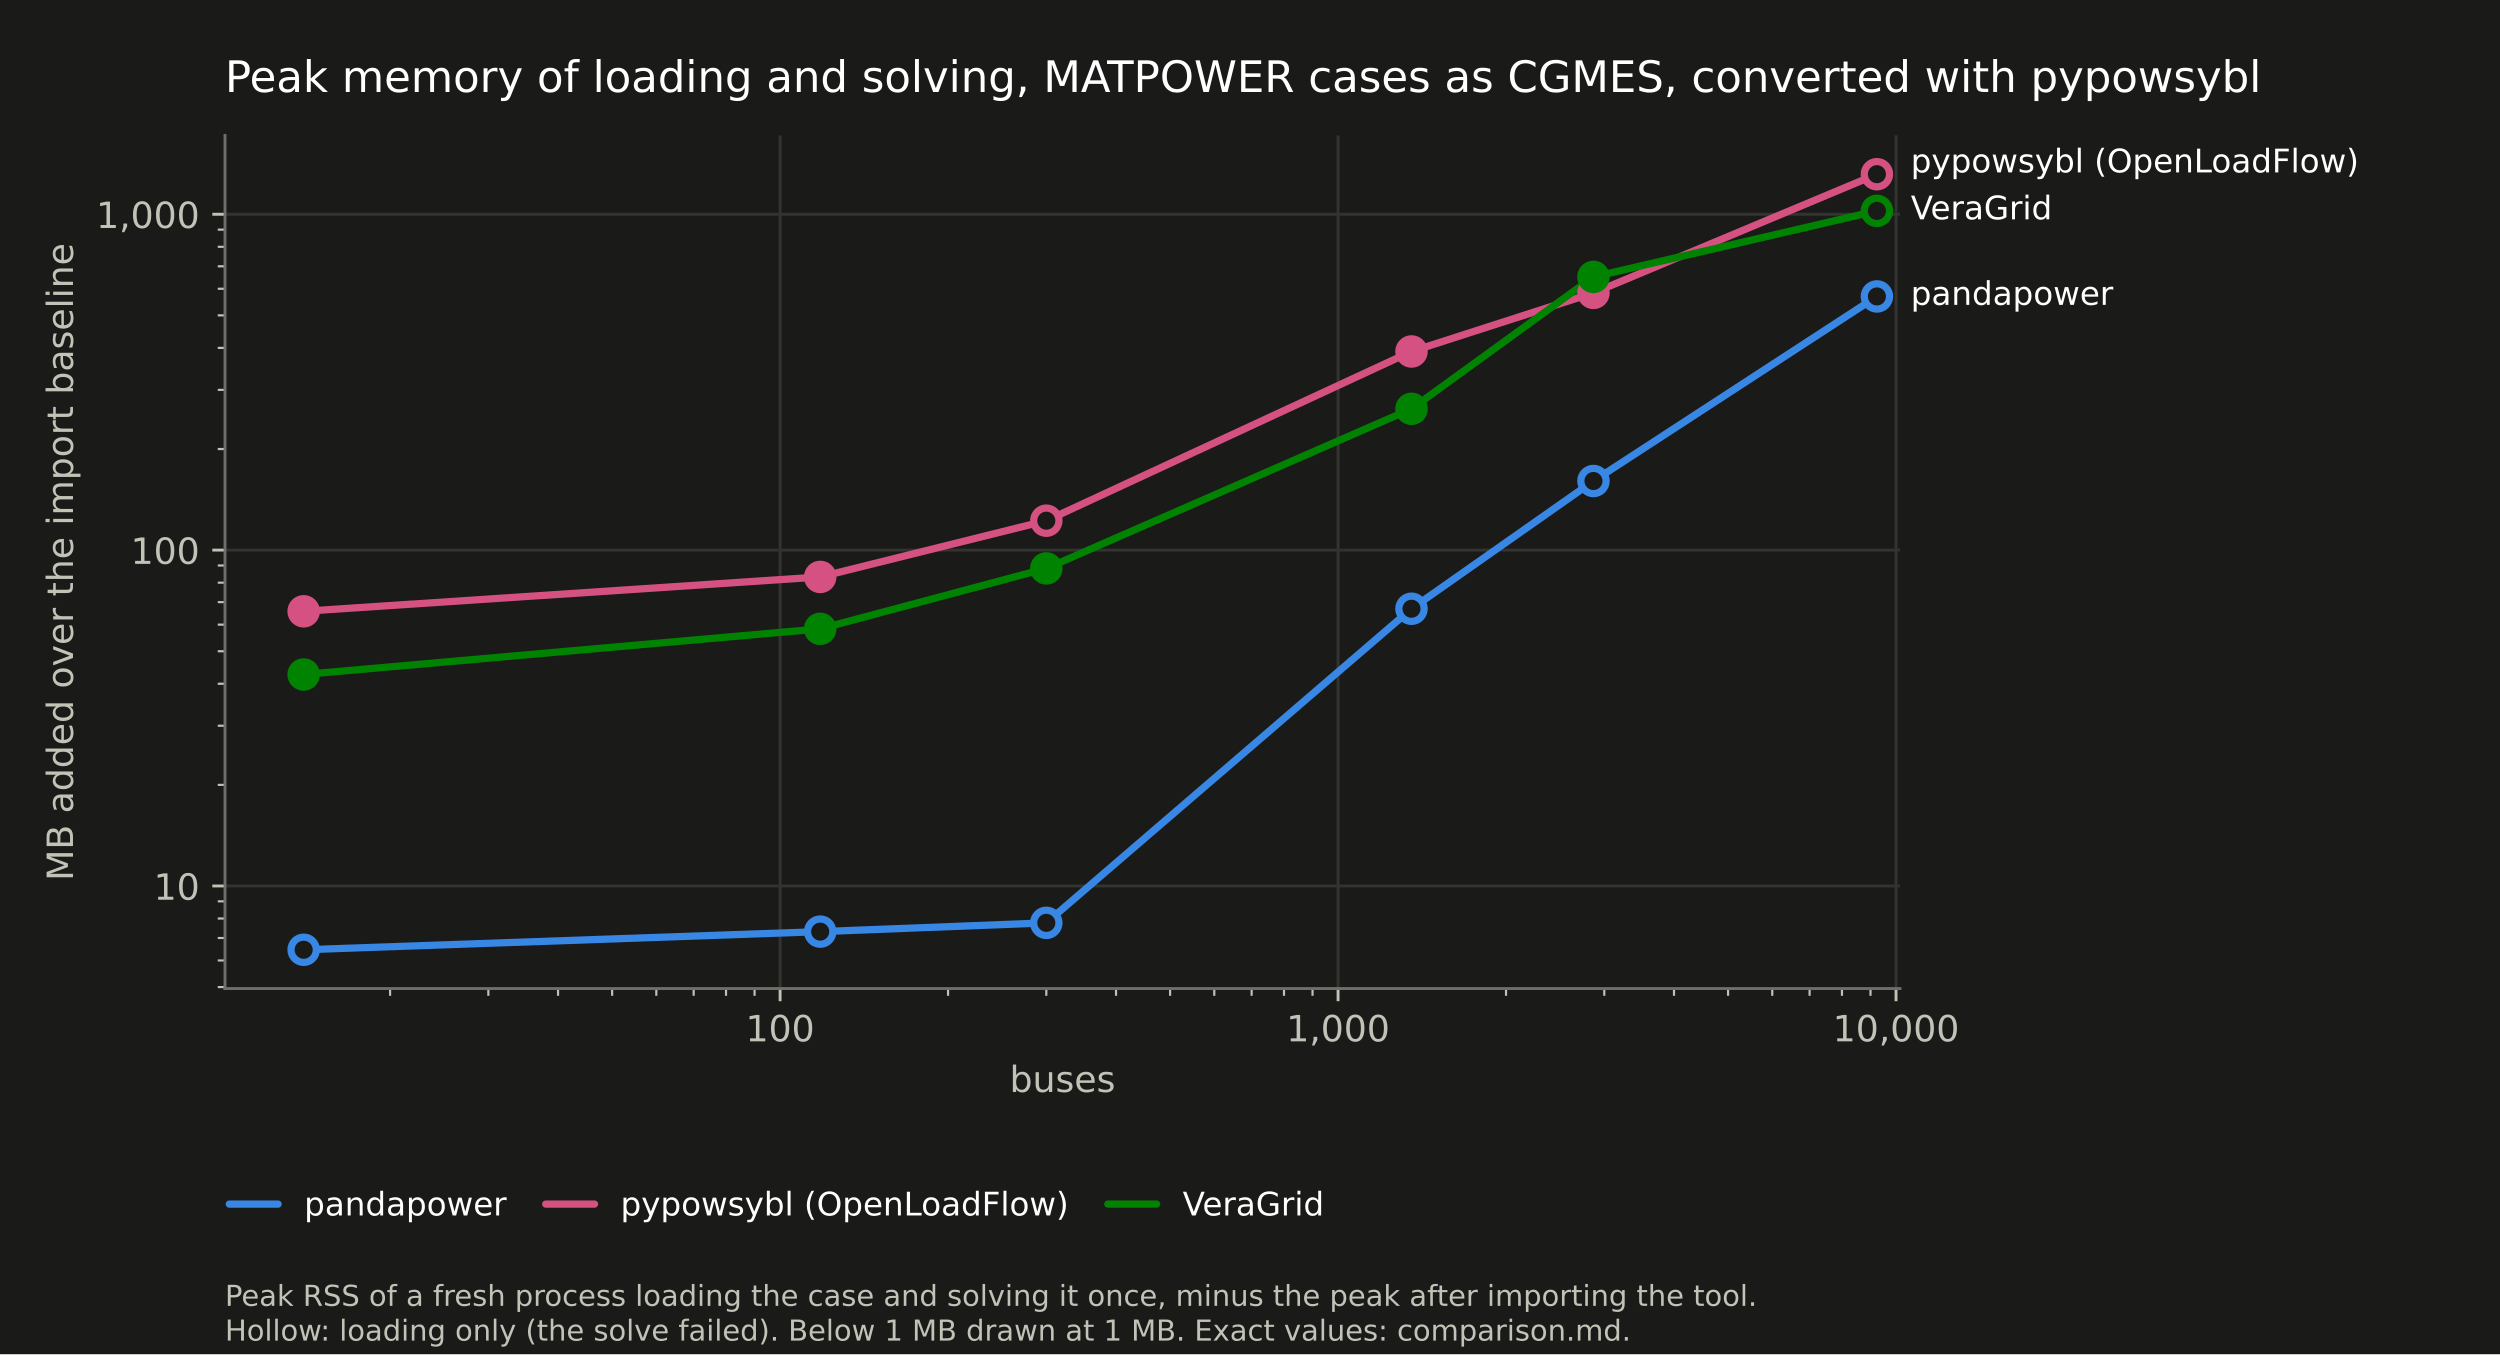
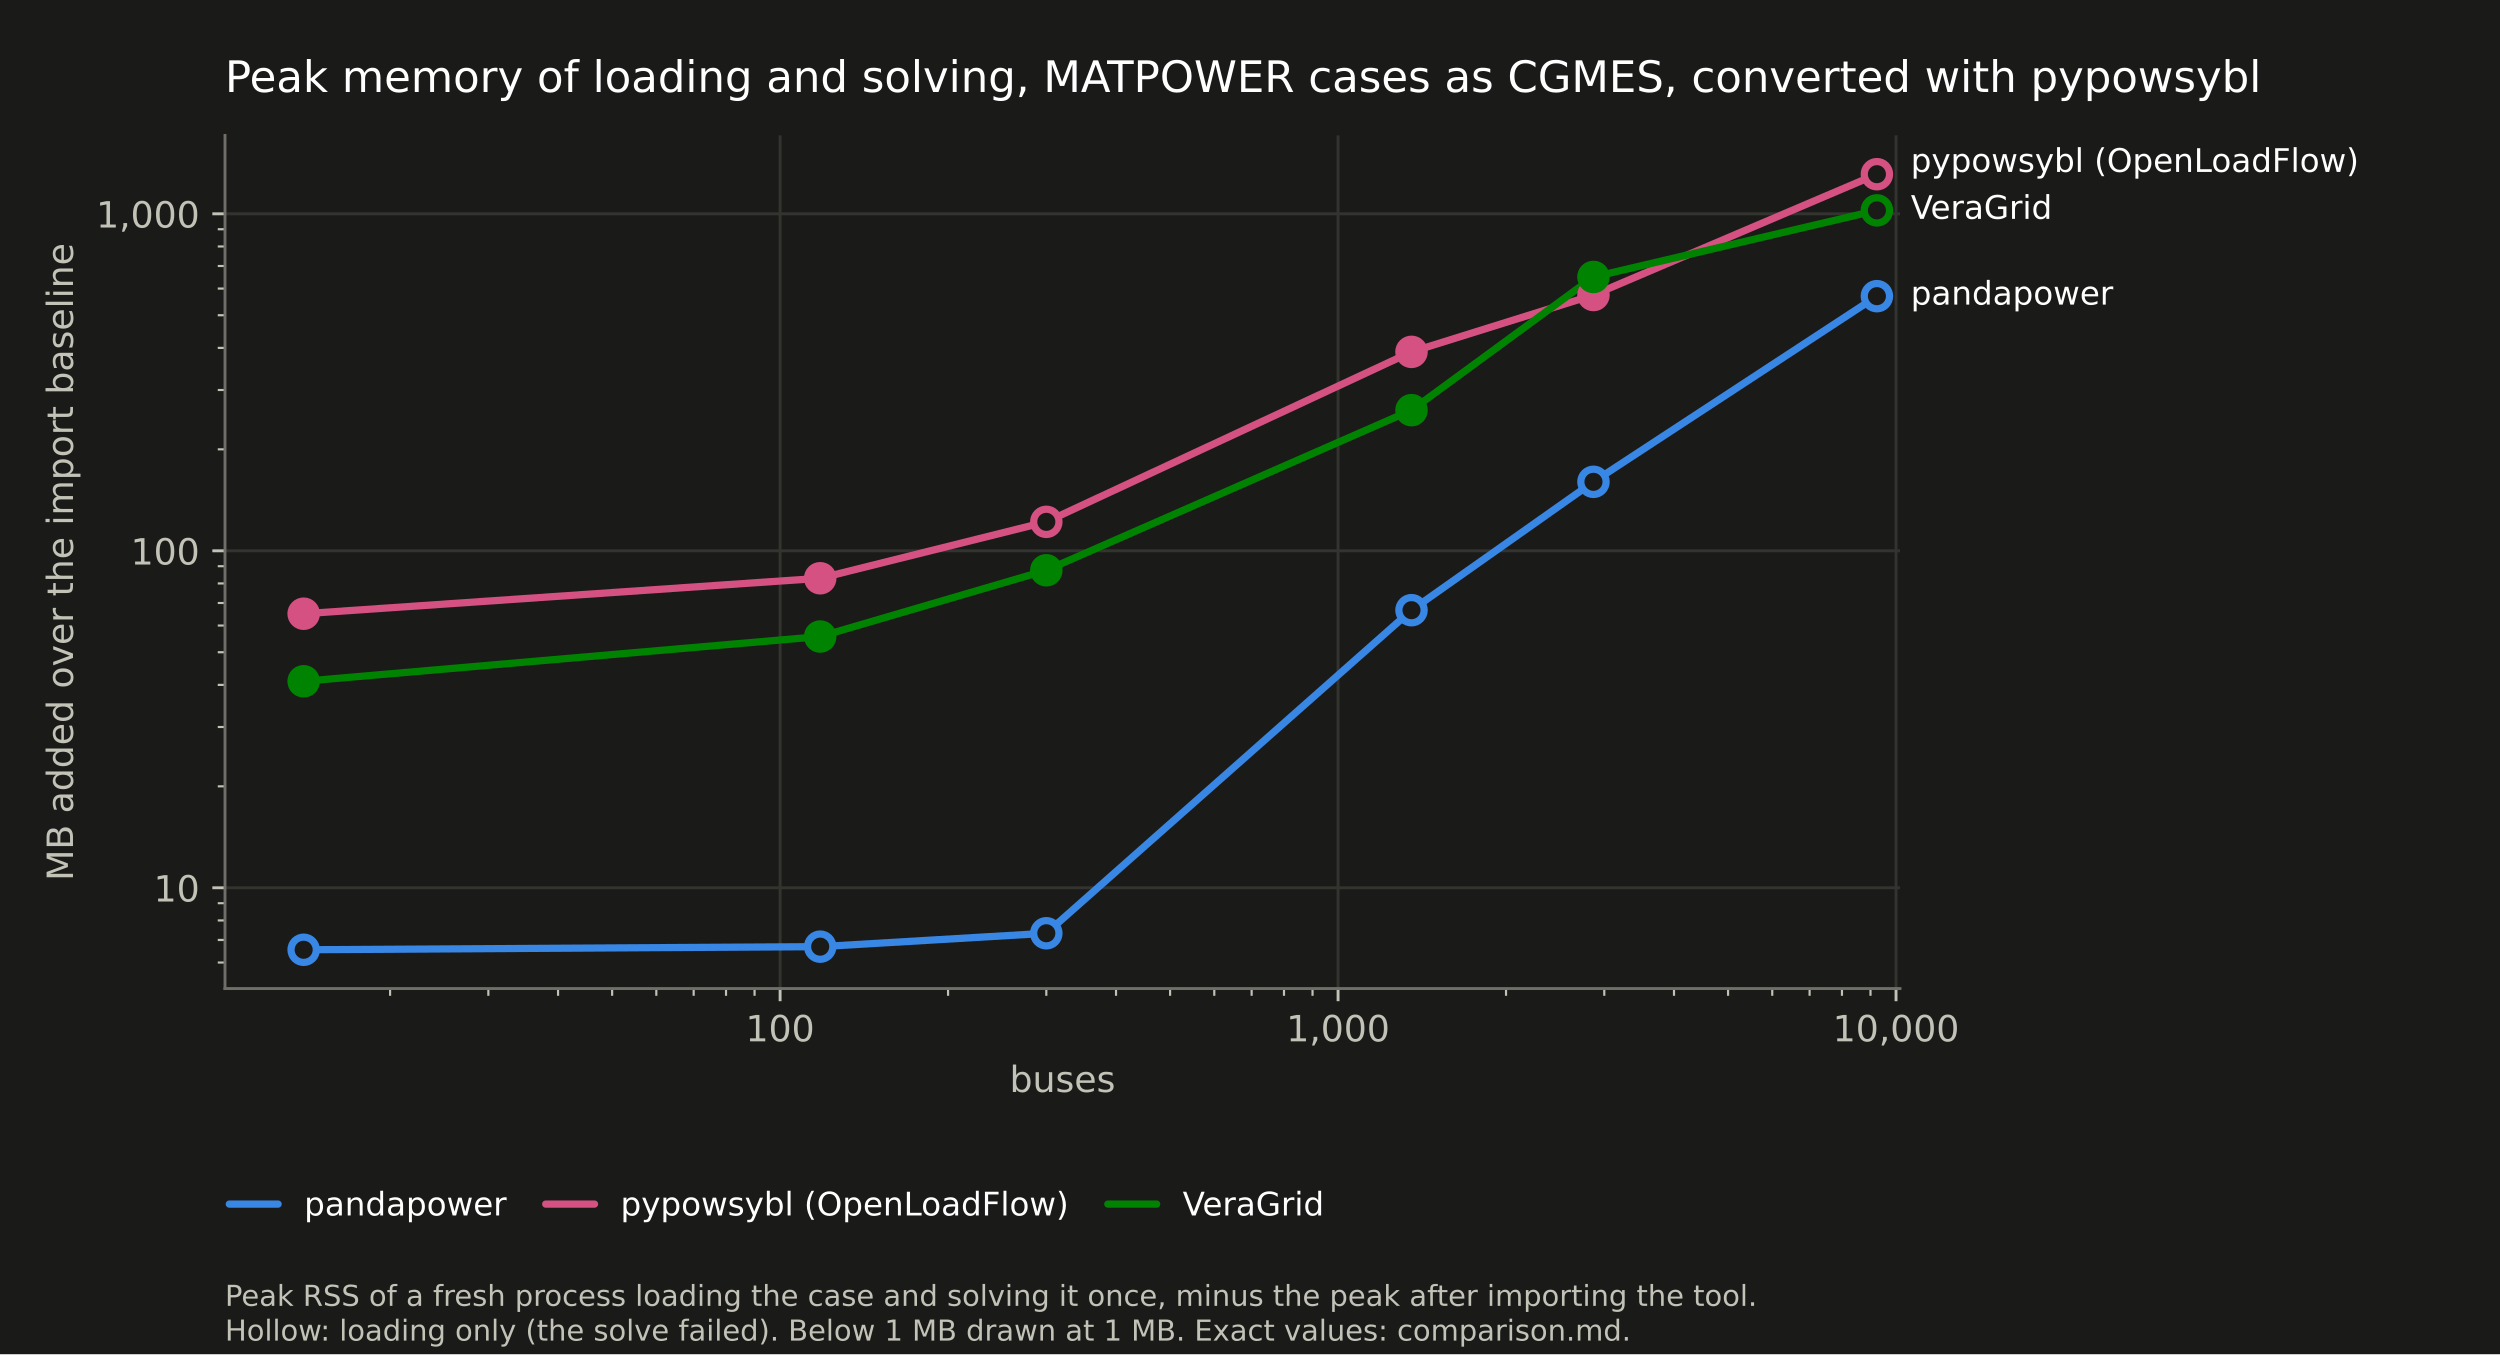
<svg xmlns="http://www.w3.org/2000/svg" xmlns:xlink="http://www.w3.org/1999/xlink" width="691.2pt" height="374.4pt" viewBox="0 0 691.2 374.4" version="1.1">
  <defs>
    <style type="text/css">*{stroke-linejoin: round; stroke-linecap: butt}</style>
  </defs>
  <g id="figure_1">
    <g id="patch_1">
      <path d="M 0 374.4  L 691.2 374.4  L 691.2 0  L 0 0  z " style="fill: #1a1a19" />
    </g>
    <g id="axes_1">
      <g id="patch_2">
        <path d="M 62.208 273.312  L 525.312 273.312  L 525.312 37.44  L 62.208 37.44  z " style="fill: #1a1a19" />
      </g>
      <g id="matplotlib.axis_1">
        <g id="xtick_1">
          <g id="line2d_1">
-             <path d="M 215.681 273.312  L 215.681 37.44  " clip-path="url(#p12808e90e9)" style="fill: none; stroke: #33332f; stroke-width: 0.8; stroke-linecap: square" />
+             <path d="M 215.681 273.312  L 215.681 37.44  " clip-path="url(#pf1d1d335ea)" style="fill: none; stroke: #33332f; stroke-width: 0.8; stroke-linecap: square" />
          </g>
          <g id="line2d_2">
            <defs>
-               <path id="ma8f146305a" d="M 0 0  L 0 3.5  " style="stroke: #c3c2b7; stroke-width: 0.8" />
+               <path id="m7e076abfb0" d="M 0 0  L 0 3.5  " style="stroke: #c3c2b7; stroke-width: 0.8" />
            </defs>
            <g>
-               <use xlink:href="#ma8f146305a" x="215.681" y="273.312" style="fill: #c3c2b7; stroke: #c3c2b7; stroke-width: 0.8" />
+               <use xlink:href="#m7e076abfb0" x="215.681" y="273.312" style="fill: #c3c2b7; stroke: #c3c2b7; stroke-width: 0.8" />
            </g>
          </g>
          <g id="text_1">
            <text style="font-size: 10px; font-family: 'DejaVu Sans', 'Bitstream Vera Sans', 'Computer Modern Sans Serif', 'Lucida Grande', 'Verdana', 'Geneva', 'Lucid', 'Arial', 'Helvetica', 'Avant Garde', sans-serif; text-anchor: middle; fill: #c3c2b7" x="215.681" y="287.91" transform="rotate(-0 215.6808 287.9097)">100</text>
          </g>
        </g>
        <g id="xtick_2">
          <g id="line2d_3">
-             <path d="M 369.948 273.312  L 369.948 37.44  " clip-path="url(#p12808e90e9)" style="fill: none; stroke: #33332f; stroke-width: 0.8; stroke-linecap: square" />
+             <path d="M 369.948 273.312  L 369.948 37.44  " clip-path="url(#pf1d1d335ea)" style="fill: none; stroke: #33332f; stroke-width: 0.8; stroke-linecap: square" />
          </g>
          <g id="line2d_4">
            <g>
-               <use xlink:href="#ma8f146305a" x="369.948" y="273.312" style="fill: #c3c2b7; stroke: #c3c2b7; stroke-width: 0.8" />
+               <use xlink:href="#m7e076abfb0" x="369.948" y="273.312" style="fill: #c3c2b7; stroke: #c3c2b7; stroke-width: 0.8" />
            </g>
          </g>
          <g id="text_2">
            <text style="font-size: 10px; font-family: 'DejaVu Sans', 'Bitstream Vera Sans', 'Computer Modern Sans Serif', 'Lucida Grande', 'Verdana', 'Geneva', 'Lucid', 'Arial', 'Helvetica', 'Avant Garde', sans-serif; text-anchor: middle; fill: #c3c2b7" x="369.948" y="287.91" transform="rotate(-0 369.9479 287.9097)">1,000</text>
          </g>
        </g>
        <g id="xtick_3">
          <g id="line2d_5">
-             <path d="M 524.215 273.312  L 524.215 37.44  " clip-path="url(#p12808e90e9)" style="fill: none; stroke: #33332f; stroke-width: 0.8; stroke-linecap: square" />
+             <path d="M 524.215 273.312  L 524.215 37.44  " clip-path="url(#pf1d1d335ea)" style="fill: none; stroke: #33332f; stroke-width: 0.8; stroke-linecap: square" />
          </g>
          <g id="line2d_6">
            <g>
-               <use xlink:href="#ma8f146305a" x="524.215" y="273.312" style="fill: #c3c2b7; stroke: #c3c2b7; stroke-width: 0.8" />
+               <use xlink:href="#m7e076abfb0" x="524.215" y="273.312" style="fill: #c3c2b7; stroke: #c3c2b7; stroke-width: 0.8" />
            </g>
          </g>
          <g id="text_3">
            <text style="font-size: 10px; font-family: 'DejaVu Sans', 'Bitstream Vera Sans', 'Computer Modern Sans Serif', 'Lucida Grande', 'Verdana', 'Geneva', 'Lucid', 'Arial', 'Helvetica', 'Avant Garde', sans-serif; text-anchor: middle; fill: #c3c2b7" x="524.215" y="287.91" transform="rotate(-0 524.2149 287.9097)">10,000</text>
          </g>
        </g>
        <g id="xtick_4">
          <g id="line2d_7">
            <defs>
-               <path id="m2ce867ebdd" d="M 0 0  L 0 2  " style="stroke: #c3c2b7; stroke-width: 0.6" />
+               <path id="m2b55668c62" d="M 0 0  L 0 2  " style="stroke: #c3c2b7; stroke-width: 0.6" />
            </defs>
            <g>
-               <use xlink:href="#m2ce867ebdd" x="107.853" y="273.312" style="fill: #c3c2b7; stroke: #c3c2b7; stroke-width: 0.6" />
+               <use xlink:href="#m2b55668c62" x="107.853" y="273.312" style="fill: #c3c2b7; stroke: #c3c2b7; stroke-width: 0.6" />
            </g>
          </g>
        </g>
        <g id="xtick_5">
          <g id="line2d_8">
            <g>
-               <use xlink:href="#m2ce867ebdd" x="135.018" y="273.312" style="fill: #c3c2b7; stroke: #c3c2b7; stroke-width: 0.6" />
+               <use xlink:href="#m2b55668c62" x="135.018" y="273.312" style="fill: #c3c2b7; stroke: #c3c2b7; stroke-width: 0.6" />
            </g>
          </g>
        </g>
        <g id="xtick_6">
          <g id="line2d_9">
            <g>
-               <use xlink:href="#m2ce867ebdd" x="154.292" y="273.312" style="fill: #c3c2b7; stroke: #c3c2b7; stroke-width: 0.6" />
+               <use xlink:href="#m2b55668c62" x="154.292" y="273.312" style="fill: #c3c2b7; stroke: #c3c2b7; stroke-width: 0.6" />
            </g>
          </g>
        </g>
        <g id="xtick_7">
          <g id="line2d_10">
            <g>
-               <use xlink:href="#m2ce867ebdd" x="169.242" y="273.312" style="fill: #c3c2b7; stroke: #c3c2b7; stroke-width: 0.6" />
+               <use xlink:href="#m2b55668c62" x="169.242" y="273.312" style="fill: #c3c2b7; stroke: #c3c2b7; stroke-width: 0.6" />
            </g>
          </g>
        </g>
        <g id="xtick_8">
          <g id="line2d_11">
            <g>
-               <use xlink:href="#m2ce867ebdd" x="181.457" y="273.312" style="fill: #c3c2b7; stroke: #c3c2b7; stroke-width: 0.6" />
+               <use xlink:href="#m2b55668c62" x="181.457" y="273.312" style="fill: #c3c2b7; stroke: #c3c2b7; stroke-width: 0.6" />
            </g>
          </g>
        </g>
        <g id="xtick_9">
          <g id="line2d_12">
            <g>
-               <use xlink:href="#m2ce867ebdd" x="191.785" y="273.312" style="fill: #c3c2b7; stroke: #c3c2b7; stroke-width: 0.6" />
+               <use xlink:href="#m2b55668c62" x="191.785" y="273.312" style="fill: #c3c2b7; stroke: #c3c2b7; stroke-width: 0.6" />
            </g>
          </g>
        </g>
        <g id="xtick_10">
          <g id="line2d_13">
            <g>
-               <use xlink:href="#m2ce867ebdd" x="200.731" y="273.312" style="fill: #c3c2b7; stroke: #c3c2b7; stroke-width: 0.6" />
+               <use xlink:href="#m2b55668c62" x="200.731" y="273.312" style="fill: #c3c2b7; stroke: #c3c2b7; stroke-width: 0.6" />
            </g>
          </g>
        </g>
        <g id="xtick_11">
          <g id="line2d_14">
            <g>
-               <use xlink:href="#m2ce867ebdd" x="208.622" y="273.312" style="fill: #c3c2b7; stroke: #c3c2b7; stroke-width: 0.6" />
+               <use xlink:href="#m2b55668c62" x="208.622" y="273.312" style="fill: #c3c2b7; stroke: #c3c2b7; stroke-width: 0.6" />
            </g>
          </g>
        </g>
        <g id="xtick_12">
          <g id="line2d_15">
            <g>
-               <use xlink:href="#m2ce867ebdd" x="262.12" y="273.312" style="fill: #c3c2b7; stroke: #c3c2b7; stroke-width: 0.6" />
+               <use xlink:href="#m2b55668c62" x="262.12" y="273.312" style="fill: #c3c2b7; stroke: #c3c2b7; stroke-width: 0.6" />
            </g>
          </g>
        </g>
        <g id="xtick_13">
          <g id="line2d_16">
            <g>
-               <use xlink:href="#m2ce867ebdd" x="289.285" y="273.312" style="fill: #c3c2b7; stroke: #c3c2b7; stroke-width: 0.6" />
+               <use xlink:href="#m2b55668c62" x="289.285" y="273.312" style="fill: #c3c2b7; stroke: #c3c2b7; stroke-width: 0.6" />
            </g>
          </g>
        </g>
        <g id="xtick_14">
          <g id="line2d_17">
            <g>
-               <use xlink:href="#m2ce867ebdd" x="308.559" y="273.312" style="fill: #c3c2b7; stroke: #c3c2b7; stroke-width: 0.6" />
+               <use xlink:href="#m2b55668c62" x="308.559" y="273.312" style="fill: #c3c2b7; stroke: #c3c2b7; stroke-width: 0.6" />
            </g>
          </g>
        </g>
        <g id="xtick_15">
          <g id="line2d_18">
            <g>
-               <use xlink:href="#m2ce867ebdd" x="323.509" y="273.312" style="fill: #c3c2b7; stroke: #c3c2b7; stroke-width: 0.6" />
+               <use xlink:href="#m2b55668c62" x="323.509" y="273.312" style="fill: #c3c2b7; stroke: #c3c2b7; stroke-width: 0.6" />
            </g>
          </g>
        </g>
        <g id="xtick_16">
          <g id="line2d_19">
            <g>
-               <use xlink:href="#m2ce867ebdd" x="335.724" y="273.312" style="fill: #c3c2b7; stroke: #c3c2b7; stroke-width: 0.6" />
+               <use xlink:href="#m2b55668c62" x="335.724" y="273.312" style="fill: #c3c2b7; stroke: #c3c2b7; stroke-width: 0.6" />
            </g>
          </g>
        </g>
        <g id="xtick_17">
          <g id="line2d_20">
            <g>
-               <use xlink:href="#m2ce867ebdd" x="346.052" y="273.312" style="fill: #c3c2b7; stroke: #c3c2b7; stroke-width: 0.6" />
+               <use xlink:href="#m2b55668c62" x="346.052" y="273.312" style="fill: #c3c2b7; stroke: #c3c2b7; stroke-width: 0.6" />
            </g>
          </g>
        </g>
        <g id="xtick_18">
          <g id="line2d_21">
            <g>
-               <use xlink:href="#m2ce867ebdd" x="354.998" y="273.312" style="fill: #c3c2b7; stroke: #c3c2b7; stroke-width: 0.6" />
+               <use xlink:href="#m2b55668c62" x="354.998" y="273.312" style="fill: #c3c2b7; stroke: #c3c2b7; stroke-width: 0.6" />
            </g>
          </g>
        </g>
        <g id="xtick_19">
          <g id="line2d_22">
            <g>
-               <use xlink:href="#m2ce867ebdd" x="362.889" y="273.312" style="fill: #c3c2b7; stroke: #c3c2b7; stroke-width: 0.6" />
+               <use xlink:href="#m2b55668c62" x="362.889" y="273.312" style="fill: #c3c2b7; stroke: #c3c2b7; stroke-width: 0.6" />
            </g>
          </g>
        </g>
        <g id="xtick_20">
          <g id="line2d_23">
            <g>
-               <use xlink:href="#m2ce867ebdd" x="416.387" y="273.312" style="fill: #c3c2b7; stroke: #c3c2b7; stroke-width: 0.6" />
+               <use xlink:href="#m2b55668c62" x="416.387" y="273.312" style="fill: #c3c2b7; stroke: #c3c2b7; stroke-width: 0.6" />
            </g>
          </g>
        </g>
        <g id="xtick_21">
          <g id="line2d_24">
            <g>
-               <use xlink:href="#m2ce867ebdd" x="443.552" y="273.312" style="fill: #c3c2b7; stroke: #c3c2b7; stroke-width: 0.6" />
+               <use xlink:href="#m2b55668c62" x="443.552" y="273.312" style="fill: #c3c2b7; stroke: #c3c2b7; stroke-width: 0.6" />
            </g>
          </g>
        </g>
        <g id="xtick_22">
          <g id="line2d_25">
            <g>
-               <use xlink:href="#m2ce867ebdd" x="462.826" y="273.312" style="fill: #c3c2b7; stroke: #c3c2b7; stroke-width: 0.6" />
+               <use xlink:href="#m2b55668c62" x="462.826" y="273.312" style="fill: #c3c2b7; stroke: #c3c2b7; stroke-width: 0.6" />
            </g>
          </g>
        </g>
        <g id="xtick_23">
          <g id="line2d_26">
            <g>
-               <use xlink:href="#m2ce867ebdd" x="477.776" y="273.312" style="fill: #c3c2b7; stroke: #c3c2b7; stroke-width: 0.6" />
+               <use xlink:href="#m2b55668c62" x="477.776" y="273.312" style="fill: #c3c2b7; stroke: #c3c2b7; stroke-width: 0.6" />
            </g>
          </g>
        </g>
        <g id="xtick_24">
          <g id="line2d_27">
            <g>
-               <use xlink:href="#m2ce867ebdd" x="489.991" y="273.312" style="fill: #c3c2b7; stroke: #c3c2b7; stroke-width: 0.6" />
+               <use xlink:href="#m2b55668c62" x="489.991" y="273.312" style="fill: #c3c2b7; stroke: #c3c2b7; stroke-width: 0.6" />
            </g>
          </g>
        </g>
        <g id="xtick_25">
          <g id="line2d_28">
            <g>
-               <use xlink:href="#m2ce867ebdd" x="500.319" y="273.312" style="fill: #c3c2b7; stroke: #c3c2b7; stroke-width: 0.6" />
+               <use xlink:href="#m2b55668c62" x="500.319" y="273.312" style="fill: #c3c2b7; stroke: #c3c2b7; stroke-width: 0.6" />
            </g>
          </g>
        </g>
        <g id="xtick_26">
          <g id="line2d_29">
            <g>
-               <use xlink:href="#m2ce867ebdd" x="509.265" y="273.312" style="fill: #c3c2b7; stroke: #c3c2b7; stroke-width: 0.6" />
+               <use xlink:href="#m2b55668c62" x="509.265" y="273.312" style="fill: #c3c2b7; stroke: #c3c2b7; stroke-width: 0.6" />
            </g>
          </g>
        </g>
        <g id="xtick_27">
          <g id="line2d_30">
            <g>
-               <use xlink:href="#m2ce867ebdd" x="517.156" y="273.312" style="fill: #c3c2b7; stroke: #c3c2b7; stroke-width: 0.6" />
+               <use xlink:href="#m2b55668c62" x="517.156" y="273.312" style="fill: #c3c2b7; stroke: #c3c2b7; stroke-width: 0.6" />
            </g>
          </g>
        </g>
        <g id="text_4">
          <text style="font-size: 10px; font-family: 'DejaVu Sans', 'Bitstream Vera Sans', 'Computer Modern Sans Serif', 'Lucida Grande', 'Verdana', 'Geneva', 'Lucid', 'Arial', 'Helvetica', 'Avant Garde', sans-serif; text-anchor: middle; fill: #c3c2b7" x="293.76" y="301.91" transform="rotate(-0 293.76 301.9104)">buses</text>
        </g>
      </g>
      <g id="matplotlib.axis_2">
        <g id="ytick_1">
          <g id="line2d_31">
-             <path d="M 62.208 244.951  L 525.312 244.951  " clip-path="url(#p12808e90e9)" style="fill: none; stroke: #33332f; stroke-width: 0.8; stroke-linecap: square" />
+             <path d="M 62.208 245.451  L 525.312 245.451  " clip-path="url(#pf1d1d335ea)" style="fill: none; stroke: #33332f; stroke-width: 0.8; stroke-linecap: square" />
          </g>
          <g id="line2d_32">
            <defs>
-               <path id="m6087f1c297" d="M 0 0  L -3.5 0  " style="stroke: #c3c2b7; stroke-width: 0.8" />
+               <path id="m102f398d5b" d="M 0 0  L -3.5 0  " style="stroke: #c3c2b7; stroke-width: 0.8" />
            </defs>
            <g>
-               <use xlink:href="#m6087f1c297" x="62.208" y="244.951" style="fill: #c3c2b7; stroke: #c3c2b7; stroke-width: 0.8" />
+               <use xlink:href="#m102f398d5b" x="62.208" y="245.451" style="fill: #c3c2b7; stroke: #c3c2b7; stroke-width: 0.8" />
            </g>
          </g>
          <g id="text_5">
-             <text style="font-size: 10px; font-family: 'DejaVu Sans', 'Bitstream Vera Sans', 'Computer Modern Sans Serif', 'Lucida Grande', 'Verdana', 'Geneva', 'Lucid', 'Arial', 'Helvetica', 'Avant Garde', sans-serif; text-anchor: end; fill: #c3c2b7" x="55.208" y="248.75" transform="rotate(-0 55.208 248.75)">10</text>
+             <text style="font-size: 10px; font-family: 'DejaVu Sans', 'Bitstream Vera Sans', 'Computer Modern Sans Serif', 'Lucida Grande', 'Verdana', 'Geneva', 'Lucid', 'Arial', 'Helvetica', 'Avant Garde', sans-serif; text-anchor: end; fill: #c3c2b7" x="55.208" y="249.25" transform="rotate(-0 55.208 249.2495)">10</text>
          </g>
        </g>
        <g id="ytick_2">
          <g id="line2d_33">
-             <path d="M 62.208 152.096  L 525.312 152.096  " clip-path="url(#p12808e90e9)" style="fill: none; stroke: #33332f; stroke-width: 0.8; stroke-linecap: square" />
+             <path d="M 62.208 152.282  L 525.312 152.282  " clip-path="url(#pf1d1d335ea)" style="fill: none; stroke: #33332f; stroke-width: 0.8; stroke-linecap: square" />
          </g>
          <g id="line2d_34">
            <g>
-               <use xlink:href="#m6087f1c297" x="62.208" y="152.096" style="fill: #c3c2b7; stroke: #c3c2b7; stroke-width: 0.8" />
+               <use xlink:href="#m102f398d5b" x="62.208" y="152.282" style="fill: #c3c2b7; stroke: #c3c2b7; stroke-width: 0.8" />
            </g>
          </g>
          <g id="text_6">
-             <text style="font-size: 10px; font-family: 'DejaVu Sans', 'Bitstream Vera Sans', 'Computer Modern Sans Serif', 'Lucida Grande', 'Verdana', 'Geneva', 'Lucid', 'Arial', 'Helvetica', 'Avant Garde', sans-serif; text-anchor: end; fill: #c3c2b7" x="55.208" y="155.895" transform="rotate(-0 55.208 155.8948)">100</text>
+             <text style="font-size: 10px; font-family: 'DejaVu Sans', 'Bitstream Vera Sans', 'Computer Modern Sans Serif', 'Lucida Grande', 'Verdana', 'Geneva', 'Lucid', 'Arial', 'Helvetica', 'Avant Garde', sans-serif; text-anchor: end; fill: #c3c2b7" x="55.208" y="156.081" transform="rotate(-0 55.208 156.0808)">100</text>
          </g>
        </g>
        <g id="ytick_3">
          <g id="line2d_35">
-             <path d="M 62.208 59.241  L 525.312 59.241  " clip-path="url(#p12808e90e9)" style="fill: none; stroke: #33332f; stroke-width: 0.8; stroke-linecap: square" />
+             <path d="M 62.208 59.113  L 525.312 59.113  " clip-path="url(#pf1d1d335ea)" style="fill: none; stroke: #33332f; stroke-width: 0.8; stroke-linecap: square" />
          </g>
          <g id="line2d_36">
            <g>
-               <use xlink:href="#m6087f1c297" x="62.208" y="59.241" style="fill: #c3c2b7; stroke: #c3c2b7; stroke-width: 0.8" />
+               <use xlink:href="#m102f398d5b" x="62.208" y="59.113" style="fill: #c3c2b7; stroke: #c3c2b7; stroke-width: 0.8" />
            </g>
          </g>
          <g id="text_7">
-             <text style="font-size: 10px; font-family: 'DejaVu Sans', 'Bitstream Vera Sans', 'Computer Modern Sans Serif', 'Lucida Grande', 'Verdana', 'Geneva', 'Lucid', 'Arial', 'Helvetica', 'Avant Garde', sans-serif; text-anchor: end; fill: #c3c2b7" x="55.208" y="63.04" transform="rotate(-0 55.208 63.03967)">1,000</text>
+             <text style="font-size: 10px; font-family: 'DejaVu Sans', 'Bitstream Vera Sans', 'Computer Modern Sans Serif', 'Lucida Grande', 'Verdana', 'Geneva', 'Lucid', 'Arial', 'Helvetica', 'Avant Garde', sans-serif; text-anchor: end; fill: #c3c2b7" x="55.208" y="62.912" transform="rotate(-0 55.208 62.91211)">1,000</text>
          </g>
        </g>
        <g id="ytick_4">
          <g id="line2d_37">
            <defs>
-               <path id="m01a27c05a5" d="M 0 0  L -2 0  " style="stroke: #c3c2b7; stroke-width: 0.6" />
+               <path id="m473c9063aa" d="M 0 0  L -2 0  " style="stroke: #c3c2b7; stroke-width: 0.6" />
            </defs>
            <g>
-               <use xlink:href="#m01a27c05a5" x="62.208" y="272.903" style="fill: #c3c2b7; stroke: #c3c2b7; stroke-width: 0.6" />
+               <use xlink:href="#m473c9063aa" x="62.208" y="266.12" style="fill: #c3c2b7; stroke: #c3c2b7; stroke-width: 0.6" />
            </g>
          </g>
        </g>
        <g id="ytick_5">
          <g id="line2d_38">
            <g>
-               <use xlink:href="#m01a27c05a5" x="62.208" y="265.551" style="fill: #c3c2b7; stroke: #c3c2b7; stroke-width: 0.6" />
+               <use xlink:href="#m473c9063aa" x="62.208" y="259.883" style="fill: #c3c2b7; stroke: #c3c2b7; stroke-width: 0.6" />
            </g>
          </g>
        </g>
        <g id="ytick_6">
          <g id="line2d_39">
            <g>
-               <use xlink:href="#m01a27c05a5" x="62.208" y="259.335" style="fill: #c3c2b7; stroke: #c3c2b7; stroke-width: 0.6" />
+               <use xlink:href="#m473c9063aa" x="62.208" y="254.48" style="fill: #c3c2b7; stroke: #c3c2b7; stroke-width: 0.6" />
            </g>
          </g>
        </g>
        <g id="ytick_7">
          <g id="line2d_40">
            <g>
-               <use xlink:href="#m01a27c05a5" x="62.208" y="253.95" style="fill: #c3c2b7; stroke: #c3c2b7; stroke-width: 0.6" />
+               <use xlink:href="#m473c9063aa" x="62.208" y="249.714" style="fill: #c3c2b7; stroke: #c3c2b7; stroke-width: 0.6" />
            </g>
          </g>
        </g>
        <g id="ytick_8">
          <g id="line2d_41">
            <g>
-               <use xlink:href="#m01a27c05a5" x="62.208" y="249.2" style="fill: #c3c2b7; stroke: #c3c2b7; stroke-width: 0.6" />
+               <use xlink:href="#m473c9063aa" x="62.208" y="217.404" style="fill: #c3c2b7; stroke: #c3c2b7; stroke-width: 0.6" />
            </g>
          </g>
        </g>
        <g id="ytick_9">
          <g id="line2d_42">
            <g>
-               <use xlink:href="#m01a27c05a5" x="62.208" y="216.999" style="fill: #c3c2b7; stroke: #c3c2b7; stroke-width: 0.6" />
+               <use xlink:href="#m473c9063aa" x="62.208" y="200.998" style="fill: #c3c2b7; stroke: #c3c2b7; stroke-width: 0.6" />
            </g>
          </g>
        </g>
        <g id="ytick_10">
          <g id="line2d_43">
            <g>
-               <use xlink:href="#m01a27c05a5" x="62.208" y="200.648" style="fill: #c3c2b7; stroke: #c3c2b7; stroke-width: 0.6" />
+               <use xlink:href="#m473c9063aa" x="62.208" y="189.358" style="fill: #c3c2b7; stroke: #c3c2b7; stroke-width: 0.6" />
            </g>
          </g>
        </g>
        <g id="ytick_11">
          <g id="line2d_44">
            <g>
-               <use xlink:href="#m01a27c05a5" x="62.208" y="189.047" style="fill: #c3c2b7; stroke: #c3c2b7; stroke-width: 0.6" />
+               <use xlink:href="#m473c9063aa" x="62.208" y="180.329" style="fill: #c3c2b7; stroke: #c3c2b7; stroke-width: 0.6" />
            </g>
          </g>
        </g>
        <g id="ytick_12">
          <g id="line2d_45">
            <g>
-               <use xlink:href="#m01a27c05a5" x="62.208" y="180.048" style="fill: #c3c2b7; stroke: #c3c2b7; stroke-width: 0.6" />
+               <use xlink:href="#m473c9063aa" x="62.208" y="172.951" style="fill: #c3c2b7; stroke: #c3c2b7; stroke-width: 0.6" />
            </g>
          </g>
        </g>
        <g id="ytick_13">
          <g id="line2d_46">
            <g>
-               <use xlink:href="#m01a27c05a5" x="62.208" y="172.696" style="fill: #c3c2b7; stroke: #c3c2b7; stroke-width: 0.6" />
+               <use xlink:href="#m473c9063aa" x="62.208" y="166.714" style="fill: #c3c2b7; stroke: #c3c2b7; stroke-width: 0.6" />
            </g>
          </g>
        </g>
        <g id="ytick_14">
          <g id="line2d_47">
            <g>
-               <use xlink:href="#m01a27c05a5" x="62.208" y="166.479" style="fill: #c3c2b7; stroke: #c3c2b7; stroke-width: 0.6" />
+               <use xlink:href="#m473c9063aa" x="62.208" y="161.311" style="fill: #c3c2b7; stroke: #c3c2b7; stroke-width: 0.6" />
            </g>
          </g>
        </g>
        <g id="ytick_15">
          <g id="line2d_48">
            <g>
-               <use xlink:href="#m01a27c05a5" x="62.208" y="161.095" style="fill: #c3c2b7; stroke: #c3c2b7; stroke-width: 0.6" />
+               <use xlink:href="#m473c9063aa" x="62.208" y="156.545" style="fill: #c3c2b7; stroke: #c3c2b7; stroke-width: 0.6" />
            </g>
          </g>
        </g>
        <g id="ytick_16">
          <g id="line2d_49">
            <g>
-               <use xlink:href="#m01a27c05a5" x="62.208" y="156.345" style="fill: #c3c2b7; stroke: #c3c2b7; stroke-width: 0.6" />
+               <use xlink:href="#m473c9063aa" x="62.208" y="124.235" style="fill: #c3c2b7; stroke: #c3c2b7; stroke-width: 0.6" />
            </g>
          </g>
        </g>
        <g id="ytick_17">
          <g id="line2d_50">
            <g>
-               <use xlink:href="#m01a27c05a5" x="62.208" y="124.144" style="fill: #c3c2b7; stroke: #c3c2b7; stroke-width: 0.6" />
+               <use xlink:href="#m473c9063aa" x="62.208" y="107.829" style="fill: #c3c2b7; stroke: #c3c2b7; stroke-width: 0.6" />
            </g>
          </g>
        </g>
        <g id="ytick_18">
          <g id="line2d_51">
            <g>
-               <use xlink:href="#m01a27c05a5" x="62.208" y="107.793" style="fill: #c3c2b7; stroke: #c3c2b7; stroke-width: 0.6" />
+               <use xlink:href="#m473c9063aa" x="62.208" y="96.189" style="fill: #c3c2b7; stroke: #c3c2b7; stroke-width: 0.6" />
            </g>
          </g>
        </g>
        <g id="ytick_19">
          <g id="line2d_52">
            <g>
-               <use xlink:href="#m01a27c05a5" x="62.208" y="96.192" style="fill: #c3c2b7; stroke: #c3c2b7; stroke-width: 0.6" />
+               <use xlink:href="#m473c9063aa" x="62.208" y="87.16" style="fill: #c3c2b7; stroke: #c3c2b7; stroke-width: 0.6" />
            </g>
          </g>
        </g>
        <g id="ytick_20">
          <g id="line2d_53">
            <g>
-               <use xlink:href="#m01a27c05a5" x="62.208" y="87.193" style="fill: #c3c2b7; stroke: #c3c2b7; stroke-width: 0.6" />
+               <use xlink:href="#m473c9063aa" x="62.208" y="79.783" style="fill: #c3c2b7; stroke: #c3c2b7; stroke-width: 0.6" />
            </g>
          </g>
        </g>
        <g id="ytick_21">
          <g id="line2d_54">
            <g>
-               <use xlink:href="#m01a27c05a5" x="62.208" y="79.841" style="fill: #c3c2b7; stroke: #c3c2b7; stroke-width: 0.6" />
+               <use xlink:href="#m473c9063aa" x="62.208" y="73.545" style="fill: #c3c2b7; stroke: #c3c2b7; stroke-width: 0.6" />
            </g>
          </g>
        </g>
        <g id="ytick_22">
          <g id="line2d_55">
            <g>
-               <use xlink:href="#m01a27c05a5" x="62.208" y="73.624" style="fill: #c3c2b7; stroke: #c3c2b7; stroke-width: 0.6" />
+               <use xlink:href="#m473c9063aa" x="62.208" y="68.142" style="fill: #c3c2b7; stroke: #c3c2b7; stroke-width: 0.6" />
            </g>
          </g>
        </g>
        <g id="ytick_23">
          <g id="line2d_56">
            <g>
-               <use xlink:href="#m01a27c05a5" x="62.208" y="68.239" style="fill: #c3c2b7; stroke: #c3c2b7; stroke-width: 0.6" />
-             </g>
-           </g>
-         </g>
-         <g id="ytick_24">
-           <g id="line2d_57">
-             <g>
-               <use xlink:href="#m01a27c05a5" x="62.208" y="63.49" style="fill: #c3c2b7; stroke: #c3c2b7; stroke-width: 0.6" />
+               <use xlink:href="#m473c9063aa" x="62.208" y="63.376" style="fill: #c3c2b7; stroke: #c3c2b7; stroke-width: 0.6" />
            </g>
          </g>
        </g>
        <g id="text_8">
          <text style="font-size: 10px; font-family: 'DejaVu Sans', 'Bitstream Vera Sans', 'Computer Modern Sans Serif', 'Lucida Grande', 'Verdana', 'Geneva', 'Lucid', 'Arial', 'Helvetica', 'Avant Garde', sans-serif; text-anchor: middle; fill: #c3c2b7" x="20.178" y="155.376" transform="rotate(-90 20.17753 155.376)">MB added over the import baseline</text>
        </g>
      </g>
+       <g id="line2d_57">
+         <path d="M 83.956 262.591  L 226.77 261.731  L 289.285 258.029  L 390.252 168.704  L 440.561 133.215  L 518.926 81.884  " clip-path="url(#pf1d1d335ea)" style="fill: none; stroke: #3987e5; stroke-width: 2; stroke-linecap: round" />
+       </g>
      <g id="line2d_58">
-         <path d="M 83.956 262.591  L 226.77 257.573  L 289.285 255.149  L 390.252 168.307  L 440.561 132.987  L 518.926 81.957  " clip-path="url(#p12808e90e9)" style="fill: none; stroke: #3987e5; stroke-width: 2; stroke-linecap: round" />
+         <path d="M 83.956 169.683  L 226.77 159.879  L 289.285 144.28  L 390.252 97.284  L 440.561 81.565  L 518.926 48.161  " clip-path="url(#pf1d1d335ea)" style="fill: none; stroke: #d55181; stroke-width: 2; stroke-linecap: round" />
      </g>
      <g id="line2d_59">
-         <path d="M 83.956 169.012  L 226.77 159.51  L 289.285 143.962  L 390.252 97.177  L 440.561 80.98  L 518.926 48.161  " clip-path="url(#p12808e90e9)" style="fill: none; stroke: #d55181; stroke-width: 2; stroke-linecap: round" />
-       </g>
-       <g id="line2d_60">
-         <path d="M 83.956 186.484  L 226.77 173.857  L 289.285 157.156  L 390.252 113.03  L 440.561 76.556  L 518.926 58.303  " clip-path="url(#p12808e90e9)" style="fill: none; stroke: #008300; stroke-width: 2; stroke-linecap: round" />
+         <path d="M 83.956 188.358  L 226.77 175.986  L 289.285 157.674  L 390.252 113.404  L 440.561 76.574  L 518.926 58.166  " clip-path="url(#pf1d1d335ea)" style="fill: none; stroke: #008300; stroke-width: 2; stroke-linecap: round" />
      </g>
      <g id="patch_3">
        <path d="M 62.208 273.312  L 62.208 37.44  " style="fill: none; stroke: #6f6e69; stroke-width: 0.8; stroke-linejoin: miter; stroke-linecap: square" />
      </g>
      <g id="patch_4">
        <path d="M 62.208 273.312  L 525.312 273.312  " style="fill: none; stroke: #6f6e69; stroke-width: 0.8; stroke-linejoin: miter; stroke-linecap: square" />
      </g>
+       <g id="line2d_60">
+         <defs>
+           <path id="m3ea93d6d0c" d="M 0 3.5  C 0.928 3.5 1.819 3.131 2.475 2.475  C 3.131 1.819 3.5 0.928 3.5 0  C 3.5 -0.928 3.131 -1.819 2.475 -2.475  C 1.819 -3.131 0.928 -3.5 0 -3.5  C -0.928 -3.5 -1.819 -3.131 -2.475 -2.475  C -3.131 -1.819 -3.5 -0.928 -3.5 0  C -3.5 0.928 -3.131 1.819 -2.475 2.475  C -1.819 3.131 -0.928 3.5 0 3.5  z " style="stroke: #3987e5; stroke-width: 2" />
+         </defs>
+         <g clip-path="url(#pf1d1d335ea)">
+           <use xlink:href="#m3ea93d6d0c" x="83.956" y="262.591" style="fill: #1a1a19; stroke: #3987e5; stroke-width: 2" />
+         </g>
+       </g>
      <g id="line2d_61">
+         <g clip-path="url(#pf1d1d335ea)">
+           <use xlink:href="#m3ea93d6d0c" x="226.77" y="261.731" style="fill: #1a1a19; stroke: #3987e5; stroke-width: 2" />
+         </g>
+       </g>
+       <g id="line2d_62">
+         <g clip-path="url(#pf1d1d335ea)">
+           <use xlink:href="#m3ea93d6d0c" x="289.285" y="258.029" style="fill: #1a1a19; stroke: #3987e5; stroke-width: 2" />
+         </g>
+       </g>
+       <g id="line2d_63">
+         <g clip-path="url(#pf1d1d335ea)">
+           <use xlink:href="#m3ea93d6d0c" x="390.252" y="168.704" style="fill: #1a1a19; stroke: #3987e5; stroke-width: 2" />
+         </g>
+       </g>
+       <g id="line2d_64">
+         <g clip-path="url(#pf1d1d335ea)">
+           <use xlink:href="#m3ea93d6d0c" x="440.561" y="133.215" style="fill: #1a1a19; stroke: #3987e5; stroke-width: 2" />
+         </g>
+       </g>
+       <g id="line2d_65">
+         <g clip-path="url(#pf1d1d335ea)">
+           <use xlink:href="#m3ea93d6d0c" x="518.926" y="81.884" style="fill: #1a1a19; stroke: #3987e5; stroke-width: 2" />
+         </g>
+       </g>
+       <g id="line2d_66">
        <defs>
-           <path id="m3b0e2cafab" d="M 0 3.5  C 0.928 3.5 1.819 3.131 2.475 2.475  C 3.131 1.819 3.5 0.928 3.5 0  C 3.5 -0.928 3.131 -1.819 2.475 -2.475  C 1.819 -3.131 0.928 -3.5 0 -3.5  C -0.928 -3.5 -1.819 -3.131 -2.475 -2.475  C -3.131 -1.819 -3.5 -0.928 -3.5 0  C -3.5 0.928 -3.131 1.819 -2.475 2.475  C -1.819 3.131 -0.928 3.5 0 3.5  z " style="stroke: #3987e5; stroke-width: 2" />
+           <path id="m2e30b81feb" d="M 0 3.5  C 0.928 3.5 1.819 3.131 2.475 2.475  C 3.131 1.819 3.5 0.928 3.5 0  C 3.5 -0.928 3.131 -1.819 2.475 -2.475  C 1.819 -3.131 0.928 -3.5 0 -3.5  C -0.928 -3.5 -1.819 -3.131 -2.475 -2.475  C -3.131 -1.819 -3.5 -0.928 -3.5 0  C -3.5 0.928 -3.131 1.819 -2.475 2.475  C -1.819 3.131 -0.928 3.5 0 3.5  z " style="stroke: #d55181; stroke-width: 2" />
        </defs>
-         <g clip-path="url(#p12808e90e9)">
-           <use xlink:href="#m3b0e2cafab" x="83.956" y="262.591" style="fill: #1a1a19; stroke: #3987e5; stroke-width: 2" />
-         </g>
-       </g>
-       <g id="line2d_62">
-         <g clip-path="url(#p12808e90e9)">
-           <use xlink:href="#m3b0e2cafab" x="226.77" y="257.573" style="fill: #1a1a19; stroke: #3987e5; stroke-width: 2" />
-         </g>
-       </g>
-       <g id="line2d_63">
-         <g clip-path="url(#p12808e90e9)">
-           <use xlink:href="#m3b0e2cafab" x="289.285" y="255.149" style="fill: #1a1a19; stroke: #3987e5; stroke-width: 2" />
-         </g>
-       </g>
-       <g id="line2d_64">
-         <g clip-path="url(#p12808e90e9)">
-           <use xlink:href="#m3b0e2cafab" x="390.252" y="168.307" style="fill: #1a1a19; stroke: #3987e5; stroke-width: 2" />
-         </g>
-       </g>
-       <g id="line2d_65">
-         <g clip-path="url(#p12808e90e9)">
-           <use xlink:href="#m3b0e2cafab" x="440.561" y="132.987" style="fill: #1a1a19; stroke: #3987e5; stroke-width: 2" />
-         </g>
-       </g>
-       <g id="line2d_66">
-         <g clip-path="url(#p12808e90e9)">
-           <use xlink:href="#m3b0e2cafab" x="518.926" y="81.957" style="fill: #1a1a19; stroke: #3987e5; stroke-width: 2" />
+         <g clip-path="url(#pf1d1d335ea)">
+           <use xlink:href="#m2e30b81feb" x="83.956" y="169.683" style="fill: #d55181; stroke: #d55181; stroke-width: 2" />
        </g>
      </g>
      <g id="line2d_67">
+         <g clip-path="url(#pf1d1d335ea)">
+           <use xlink:href="#m2e30b81feb" x="226.77" y="159.879" style="fill: #d55181; stroke: #d55181; stroke-width: 2" />
+         </g>
+       </g>
+       <g id="line2d_68">
        <defs>
-           <path id="m5a1b2f7c88" d="M 0 3.5  C 0.928 3.5 1.819 3.131 2.475 2.475  C 3.131 1.819 3.5 0.928 3.5 0  C 3.5 -0.928 3.131 -1.819 2.475 -2.475  C 1.819 -3.131 0.928 -3.5 0 -3.5  C -0.928 -3.5 -1.819 -3.131 -2.475 -2.475  C -3.131 -1.819 -3.5 -0.928 -3.5 0  C -3.5 0.928 -3.131 1.819 -2.475 2.475  C -1.819 3.131 -0.928 3.5 0 3.5  z " style="stroke: #d55181; stroke-width: 2" />
+           <path id="m68b924a42a" d="M 0 3.5  C 0.928 3.5 1.819 3.131 2.475 2.475  C 3.131 1.819 3.5 0.928 3.5 0  C 3.5 -0.928 3.131 -1.819 2.475 -2.475  C 1.819 -3.131 0.928 -3.5 0 -3.5  C -0.928 -3.5 -1.819 -3.131 -2.475 -2.475  C -3.131 -1.819 -3.5 -0.928 -3.5 0  C -3.5 0.928 -3.131 1.819 -2.475 2.475  C -1.819 3.131 -0.928 3.5 0 3.5  z " style="stroke: #d55181; stroke-width: 2" />
        </defs>
-         <g clip-path="url(#p12808e90e9)">
-           <use xlink:href="#m5a1b2f7c88" x="83.956" y="169.012" style="fill: #d55181; stroke: #d55181; stroke-width: 2" />
-         </g>
-       </g>
-       <g id="line2d_68">
-         <g clip-path="url(#p12808e90e9)">
-           <use xlink:href="#m5a1b2f7c88" x="226.77" y="159.51" style="fill: #d55181; stroke: #d55181; stroke-width: 2" />
+         <g clip-path="url(#pf1d1d335ea)">
+           <use xlink:href="#m68b924a42a" x="289.285" y="144.28" style="fill: #1a1a19; stroke: #d55181; stroke-width: 2" />
        </g>
      </g>
      <g id="line2d_69">
+         <g clip-path="url(#pf1d1d335ea)">
+           <use xlink:href="#m2e30b81feb" x="390.252" y="97.284" style="fill: #d55181; stroke: #d55181; stroke-width: 2" />
+         </g>
+       </g>
+       <g id="line2d_70">
+         <g clip-path="url(#pf1d1d335ea)">
+           <use xlink:href="#m2e30b81feb" x="440.561" y="81.565" style="fill: #d55181; stroke: #d55181; stroke-width: 2" />
+         </g>
+       </g>
+       <g id="line2d_71">
+         <g clip-path="url(#pf1d1d335ea)">
+           <use xlink:href="#m68b924a42a" x="518.926" y="48.161" style="fill: #1a1a19; stroke: #d55181; stroke-width: 2" />
+         </g>
+       </g>
+       <g id="line2d_72">
        <defs>
-           <path id="m7a984d76be" d="M 0 3.5  C 0.928 3.5 1.819 3.131 2.475 2.475  C 3.131 1.819 3.5 0.928 3.5 0  C 3.5 -0.928 3.131 -1.819 2.475 -2.475  C 1.819 -3.131 0.928 -3.5 0 -3.5  C -0.928 -3.5 -1.819 -3.131 -2.475 -2.475  C -3.131 -1.819 -3.5 -0.928 -3.5 0  C -3.5 0.928 -3.131 1.819 -2.475 2.475  C -1.819 3.131 -0.928 3.5 0 3.5  z " style="stroke: #d55181; stroke-width: 2" />
+           <path id="m8897c3b668" d="M 0 3.5  C 0.928 3.5 1.819 3.131 2.475 2.475  C 3.131 1.819 3.5 0.928 3.5 0  C 3.5 -0.928 3.131 -1.819 2.475 -2.475  C 1.819 -3.131 0.928 -3.5 0 -3.5  C -0.928 -3.5 -1.819 -3.131 -2.475 -2.475  C -3.131 -1.819 -3.5 -0.928 -3.5 0  C -3.5 0.928 -3.131 1.819 -2.475 2.475  C -1.819 3.131 -0.928 3.5 0 3.5  z " style="stroke: #008300; stroke-width: 2" />
        </defs>
-         <g clip-path="url(#p12808e90e9)">
-           <use xlink:href="#m7a984d76be" x="289.285" y="143.962" style="fill: #1a1a19; stroke: #d55181; stroke-width: 2" />
-         </g>
-       </g>
-       <g id="line2d_70">
-         <g clip-path="url(#p12808e90e9)">
-           <use xlink:href="#m5a1b2f7c88" x="390.252" y="97.177" style="fill: #d55181; stroke: #d55181; stroke-width: 2" />
-         </g>
-       </g>
-       <g id="line2d_71">
-         <g clip-path="url(#p12808e90e9)">
-           <use xlink:href="#m5a1b2f7c88" x="440.561" y="80.98" style="fill: #d55181; stroke: #d55181; stroke-width: 2" />
-         </g>
-       </g>
-       <g id="line2d_72">
-         <g clip-path="url(#p12808e90e9)">
-           <use xlink:href="#m7a984d76be" x="518.926" y="48.161" style="fill: #1a1a19; stroke: #d55181; stroke-width: 2" />
+         <g clip-path="url(#pf1d1d335ea)">
+           <use xlink:href="#m8897c3b668" x="83.956" y="188.358" style="fill: #008300; stroke: #008300; stroke-width: 2" />
        </g>
      </g>
      <g id="line2d_73">
+         <g clip-path="url(#pf1d1d335ea)">
+           <use xlink:href="#m8897c3b668" x="226.77" y="175.986" style="fill: #008300; stroke: #008300; stroke-width: 2" />
+         </g>
+       </g>
+       <g id="line2d_74">
+         <g clip-path="url(#pf1d1d335ea)">
+           <use xlink:href="#m8897c3b668" x="289.285" y="157.674" style="fill: #008300; stroke: #008300; stroke-width: 2" />
+         </g>
+       </g>
+       <g id="line2d_75">
+         <g clip-path="url(#pf1d1d335ea)">
+           <use xlink:href="#m8897c3b668" x="390.252" y="113.404" style="fill: #008300; stroke: #008300; stroke-width: 2" />
+         </g>
+       </g>
+       <g id="line2d_76">
+         <g clip-path="url(#pf1d1d335ea)">
+           <use xlink:href="#m8897c3b668" x="440.561" y="76.574" style="fill: #008300; stroke: #008300; stroke-width: 2" />
+         </g>
+       </g>
+       <g id="line2d_77">
        <defs>
-           <path id="mf9e24e7f42" d="M 0 3.5  C 0.928 3.5 1.819 3.131 2.475 2.475  C 3.131 1.819 3.5 0.928 3.5 0  C 3.5 -0.928 3.131 -1.819 2.475 -2.475  C 1.819 -3.131 0.928 -3.5 0 -3.5  C -0.928 -3.5 -1.819 -3.131 -2.475 -2.475  C -3.131 -1.819 -3.5 -0.928 -3.5 0  C -3.5 0.928 -3.131 1.819 -2.475 2.475  C -1.819 3.131 -0.928 3.5 0 3.5  z " style="stroke: #008300; stroke-width: 2" />
+           <path id="m58e6bc3d51" d="M 0 3.5  C 0.928 3.5 1.819 3.131 2.475 2.475  C 3.131 1.819 3.5 0.928 3.5 0  C 3.5 -0.928 3.131 -1.819 2.475 -2.475  C 1.819 -3.131 0.928 -3.5 0 -3.5  C -0.928 -3.5 -1.819 -3.131 -2.475 -2.475  C -3.131 -1.819 -3.5 -0.928 -3.5 0  C -3.5 0.928 -3.131 1.819 -2.475 2.475  C -1.819 3.131 -0.928 3.5 0 3.5  z " style="stroke: #008300; stroke-width: 2" />
        </defs>
-         <g clip-path="url(#p12808e90e9)">
-           <use xlink:href="#mf9e24e7f42" x="83.956" y="186.484" style="fill: #008300; stroke: #008300; stroke-width: 2" />
-         </g>
-       </g>
-       <g id="line2d_74">
-         <g clip-path="url(#p12808e90e9)">
-           <use xlink:href="#mf9e24e7f42" x="226.77" y="173.857" style="fill: #008300; stroke: #008300; stroke-width: 2" />
-         </g>
-       </g>
-       <g id="line2d_75">
-         <g clip-path="url(#p12808e90e9)">
-           <use xlink:href="#mf9e24e7f42" x="289.285" y="157.156" style="fill: #008300; stroke: #008300; stroke-width: 2" />
-         </g>
-       </g>
-       <g id="line2d_76">
-         <g clip-path="url(#p12808e90e9)">
-           <use xlink:href="#mf9e24e7f42" x="390.252" y="113.03" style="fill: #008300; stroke: #008300; stroke-width: 2" />
-         </g>
-       </g>
-       <g id="line2d_77">
-         <g clip-path="url(#p12808e90e9)">
-           <use xlink:href="#mf9e24e7f42" x="440.561" y="76.556" style="fill: #008300; stroke: #008300; stroke-width: 2" />
-         </g>
-       </g>
-       <g id="line2d_78">
-         <defs>
-           <path id="mbb1397a516" d="M 0 3.5  C 0.928 3.5 1.819 3.131 2.475 2.475  C 3.131 1.819 3.5 0.928 3.5 0  C 3.5 -0.928 3.131 -1.819 2.475 -2.475  C 1.819 -3.131 0.928 -3.5 0 -3.5  C -0.928 -3.5 -1.819 -3.131 -2.475 -2.475  C -3.131 -1.819 -3.5 -0.928 -3.5 0  C -3.5 0.928 -3.131 1.819 -2.475 2.475  C -1.819 3.131 -0.928 3.5 0 3.5  z " style="stroke: #008300; stroke-width: 2" />
-         </defs>
-         <g clip-path="url(#p12808e90e9)">
-           <use xlink:href="#mbb1397a516" x="518.926" y="58.303" style="fill: #1a1a19; stroke: #008300; stroke-width: 2" />
+         <g clip-path="url(#pf1d1d335ea)">
+           <use xlink:href="#m58e6bc3d51" x="518.926" y="58.166" style="fill: #1a1a19; stroke: #008300; stroke-width: 2" />
        </g>
      </g>
      <g id="text_9">
-         <text style="font-size: 9px; font-family: 'DejaVu Sans', 'Bitstream Vera Sans', 'Computer Modern Sans Serif', 'Lucida Grande', 'Verdana', 'Geneva', 'Lucid', 'Arial', 'Helvetica', 'Avant Garde', sans-serif; text-anchor: start; fill: #ffffff" x="528.29" y="84.295" transform="rotate(-0 528.2901 84.29492)">pandapower</text>
+         <text style="font-size: 9px; font-family: 'DejaVu Sans', 'Bitstream Vera Sans', 'Computer Modern Sans Serif', 'Lucida Grande', 'Verdana', 'Geneva', 'Lucid', 'Arial', 'Helvetica', 'Avant Garde', sans-serif; text-anchor: start; fill: #ffffff" x="528.29" y="84.222" transform="rotate(-0 528.2901 84.22214)">pandapower</text>
      </g>
      <g id="text_10">
-         <text style="font-size: 9px; font-family: 'DejaVu Sans', 'Bitstream Vera Sans', 'Computer Modern Sans Serif', 'Lucida Grande', 'Verdana', 'Geneva', 'Lucid', 'Arial', 'Helvetica', 'Avant Garde', sans-serif; text-anchor: start; fill: #ffffff" x="528.29" y="47.668" transform="rotate(-0 528.2901 47.66788)">pypowsybl (OpenLoadFlow)</text>
+         <text style="font-size: 9px; font-family: 'DejaVu Sans', 'Bitstream Vera Sans', 'Computer Modern Sans Serif', 'Lucida Grande', 'Verdana', 'Geneva', 'Lucid', 'Arial', 'Helvetica', 'Avant Garde', sans-serif; text-anchor: start; fill: #ffffff" x="528.29" y="47.532" transform="rotate(-0 528.2901 47.53174)">pypowsybl (OpenLoadFlow)</text>
      </g>
      <g id="text_11">
-         <text style="font-size: 9px; font-family: 'DejaVu Sans', 'Bitstream Vera Sans', 'Computer Modern Sans Serif', 'Lucida Grande', 'Verdana', 'Geneva', 'Lucid', 'Arial', 'Helvetica', 'Avant Garde', sans-serif; text-anchor: start; fill: #ffffff" x="528.29" y="60.641" transform="rotate(-0 528.2901 60.64084)">VeraGrid</text>
+         <text style="font-size: 9px; font-family: 'DejaVu Sans', 'Bitstream Vera Sans', 'Computer Modern Sans Serif', 'Lucida Grande', 'Verdana', 'Geneva', 'Lucid', 'Arial', 'Helvetica', 'Avant Garde', sans-serif; text-anchor: start; fill: #ffffff" x="528.29" y="60.505" transform="rotate(-0 528.2901 60.5047)">VeraGrid</text>
      </g>
      <g id="text_12">
        <text style="font-size: 12px; font-family: 'DejaVu Sans', 'Bitstream Vera Sans', 'Computer Modern Sans Serif', 'Lucida Grande', 'Verdana', 'Geneva', 'Lucid', 'Arial', 'Helvetica', 'Avant Garde', sans-serif; text-anchor: start; fill: #ffffff" x="62.208" y="25.44" transform="rotate(-0 62.208 25.44)">Peak memory of loading and solving, MATPOWER cases as CGMES, converted with pypowsybl</text>
      </g>
    </g>
    <g id="text_13">
      <text style="font-size: 8px; font-family: 'DejaVu Sans', 'Bitstream Vera Sans', 'Computer Modern Sans Serif', 'Lucida Grande', 'Verdana', 'Geneva', 'Lucid', 'Arial', 'Helvetica', 'Avant Garde', sans-serif; fill: #c3c2b7" transform="translate(62.208 361.0538)">Peak RSS of a fresh process loading the case and solving it once, minus the peak after importing the tool.</text>
      <text style="font-size: 8px; font-family: 'DejaVu Sans', 'Bitstream Vera Sans', 'Computer Modern Sans Serif', 'Lucida Grande', 'Verdana', 'Geneva', 'Lucid', 'Arial', 'Helvetica', 'Avant Garde', sans-serif; fill: #c3c2b7" transform="translate(62.208 370.656)">Hollow: loading only (the solve failed). Below 1 MB drawn at 1 MB. Exact values: comparison.md.</text>
    </g>
    <g id="legend_1">
-       <g id="line2d_79">
+       <g id="line2d_78">
        <path d="M 63.396 332.908  L 70.146 332.908  L 76.896 332.908  " style="fill: none; stroke: #3987e5; stroke-width: 2; stroke-linecap: round" />
      </g>
      <g id="text_14">
        <text style="font-size: 9px; font-family: 'DejaVu Sans', 'Bitstream Vera Sans', 'Computer Modern Sans Serif', 'Lucida Grande', 'Verdana', 'Geneva', 'Lucid', 'Arial', 'Helvetica', 'Avant Garde', sans-serif; text-anchor: start; fill: #ffffff" x="84.096" y="336.058" transform="rotate(-0 84.096 336.0579)">pandapower</text>
      </g>
-       <g id="line2d_80">
+       <g id="line2d_79">
        <path d="M 150.876 332.908  L 157.626 332.908  L 164.376 332.908  " style="fill: none; stroke: #d55181; stroke-width: 2; stroke-linecap: round" />
      </g>
      <g id="text_15">
        <text style="font-size: 9px; font-family: 'DejaVu Sans', 'Bitstream Vera Sans', 'Computer Modern Sans Serif', 'Lucida Grande', 'Verdana', 'Geneva', 'Lucid', 'Arial', 'Helvetica', 'Avant Garde', sans-serif; text-anchor: start; fill: #ffffff" x="171.576" y="336.058" transform="rotate(-0 171.576 336.0579)">pypowsybl (OpenLoadFlow)</text>
      </g>
-       <g id="line2d_81">
+       <g id="line2d_80">
        <path d="M 306.286 332.908  L 313.036 332.908  L 319.786 332.908  " style="fill: none; stroke: #008300; stroke-width: 2; stroke-linecap: round" />
      </g>
      <g id="text_16">
        <text style="font-size: 9px; font-family: 'DejaVu Sans', 'Bitstream Vera Sans', 'Computer Modern Sans Serif', 'Lucida Grande', 'Verdana', 'Geneva', 'Lucid', 'Arial', 'Helvetica', 'Avant Garde', sans-serif; text-anchor: start; fill: #ffffff" x="326.986" y="336.058" transform="rotate(-0 326.9863 336.0579)">VeraGrid</text>
      </g>
    </g>
  </g>
  <defs>
-     <clipPath id="p12808e90e9">
+     <clipPath id="pf1d1d335ea">
      <rect x="62.208" y="37.44" width="463.104" height="235.872" />
    </clipPath>
  </defs>
</svg>
